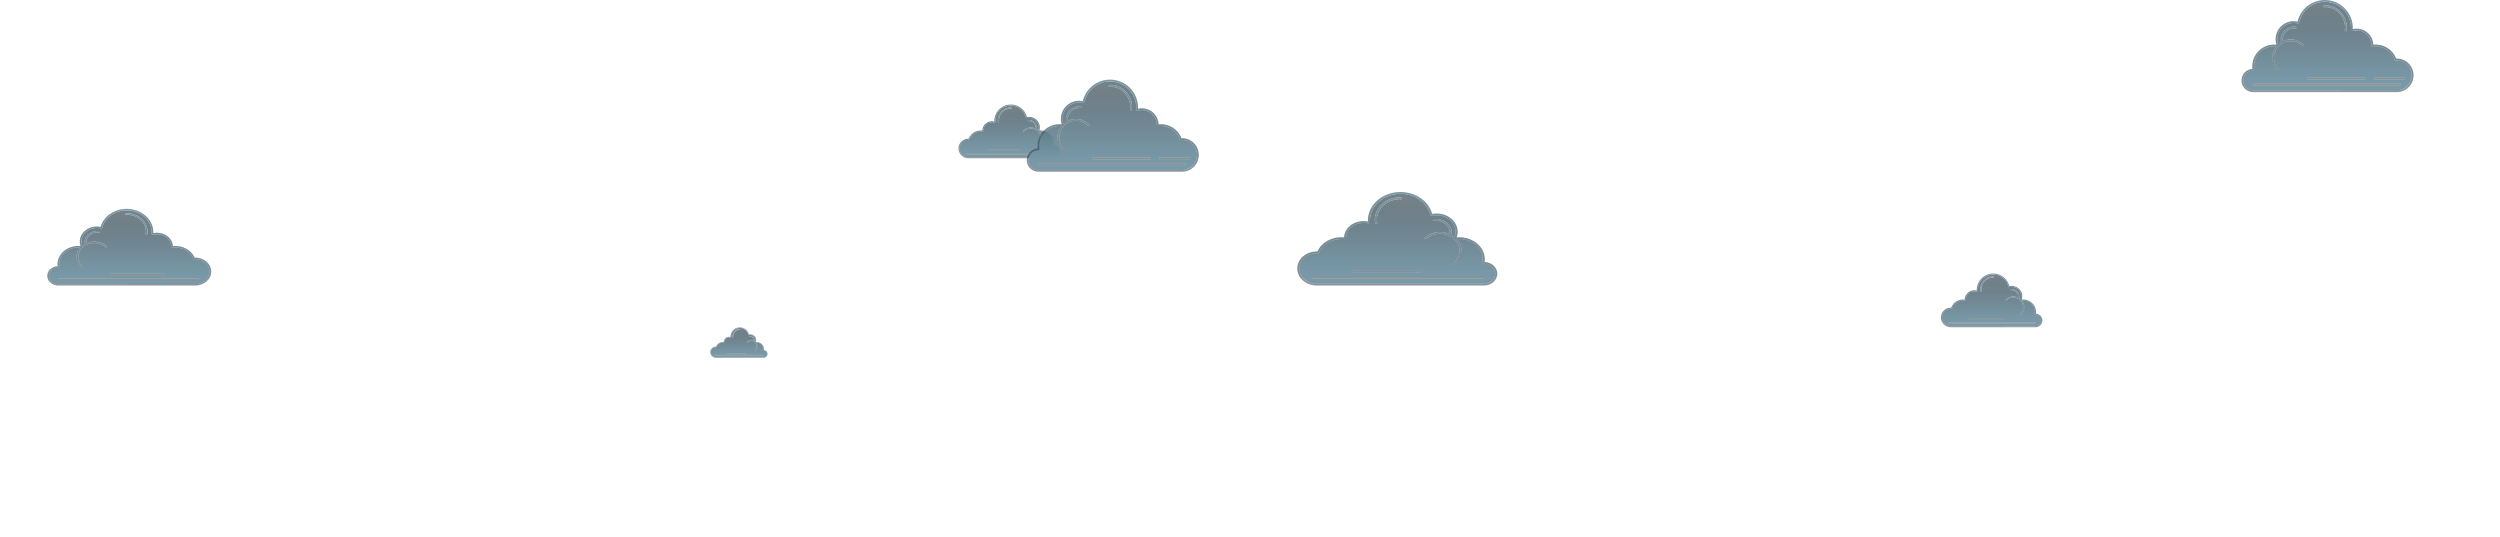
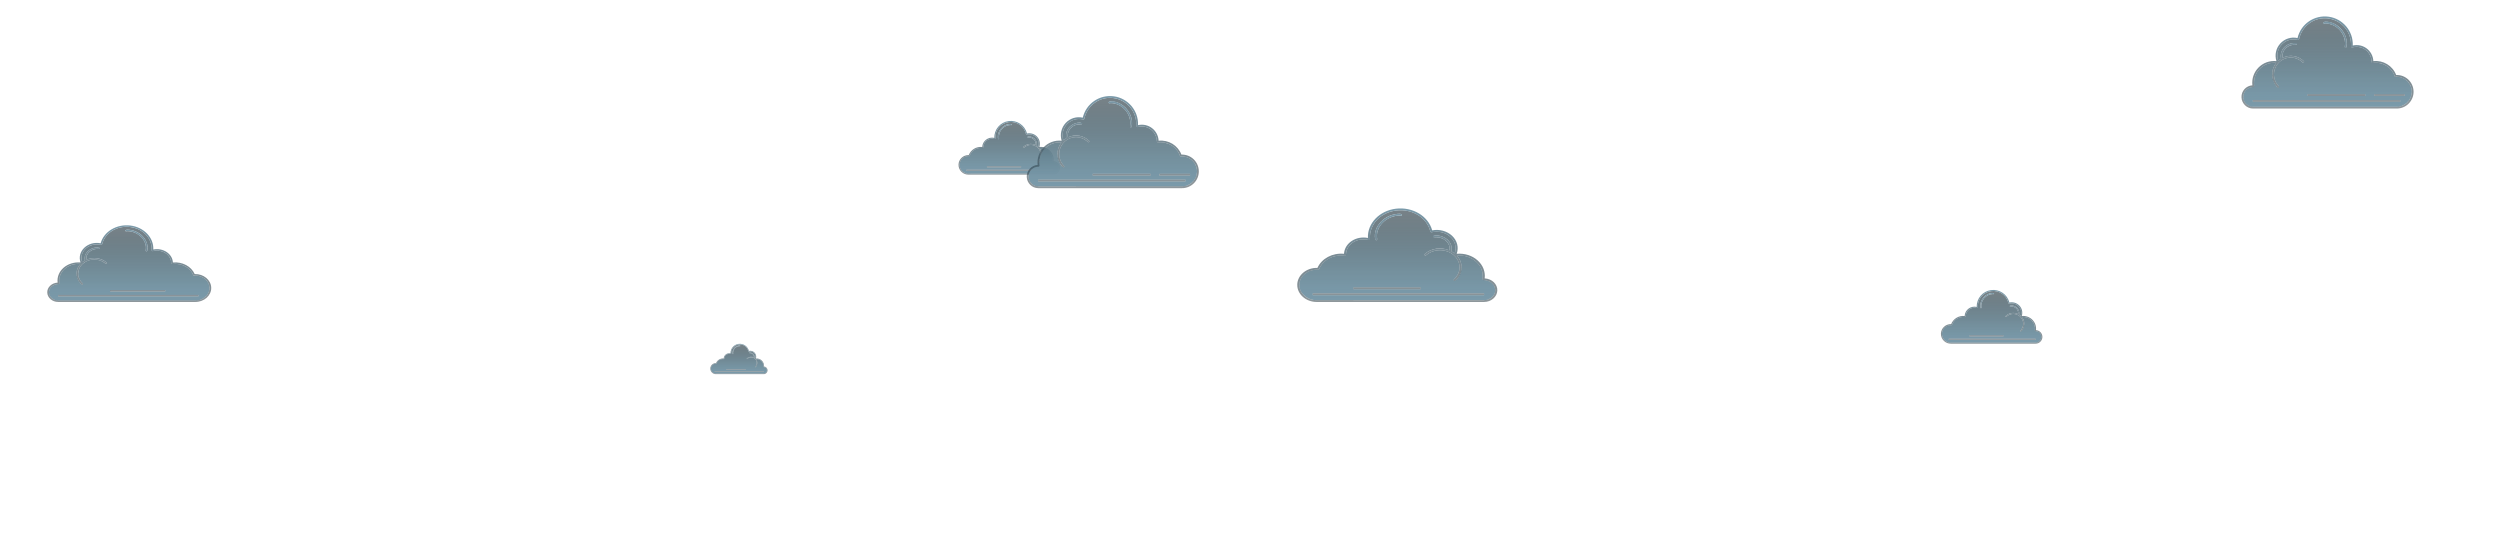
- <svg xmlns="http://www.w3.org/2000/svg" xmlns:xlink="http://www.w3.org/1999/xlink" id="Layer_2" data-name="Layer 2" viewBox="0 0 3342 717.28">
+ <svg xmlns="http://www.w3.org/2000/svg" xmlns:xlink="http://www.w3.org/1999/xlink" id="Layer_2" data-name="Layer 2" viewBox="0 0 3342 739.25">
  <defs>
    <style>
      .cls-1 {
        fill: url(#linear-gradient-13);
      }

      .cls-2 {
        fill: url(#linear-gradient-2);
      }

      .cls-3 {
        fill: url(#linear-gradient-10);
      }

      .cls-4 {
        fill: url(#linear-gradient-12);
      }

      .cls-5 {
        fill: none;
      }

      .cls-6 {
        fill: url(#linear-gradient-4);
      }

      .cls-7 {
        fill: url(#linear-gradient-3);
      }

      .cls-8 {
        fill: url(#linear-gradient-5);
      }

      .cls-9 {
        fill: url(#linear-gradient-8);
      }

      .cls-10 {
        fill: url(#linear-gradient-14);
      }

      .cls-11 {
        fill: url(#linear-gradient-7);
      }

      .cls-12 {
        fill: url(#linear-gradient-9);
      }

      .cls-13 {
        fill: url(#linear-gradient-11);
      }

      .cls-14 {
        fill: url(#linear-gradient-6);
      }

      .cls-15 {
        fill: url(#linear-gradient);
      }
    </style>
    <linearGradient id="linear-gradient" x1="1867.89" y1="379.29" x2="1867.89" y2="259.07" gradientUnits="userSpaceOnUse">
      <stop offset="0" stop-color="#7a9aaa" />
      <stop offset=".14" stop-color="#7595a5" stop-opacity=".98" />
      <stop offset=".32" stop-color="#6a8896" stop-opacity=".93" />
      <stop offset=".53" stop-color="#57727f" stop-opacity=".85" />
      <stop offset=".77" stop-color="#3d545f" stop-opacity=".74" />
      <stop offset="1" stop-color="#1e2f38" stop-opacity=".6" />
    </linearGradient>
    <linearGradient id="linear-gradient-2" x1="1867.89" y1="381.72" x2="1867.89" y2="256.63" gradientUnits="userSpaceOnUse">
      <stop offset="0" stop-color="#1e2f38" stop-opacity=".5" />
      <stop offset="1" stop-color="#7a9aaa" />
    </linearGradient>
    <linearGradient id="linear-gradient-3" x1="2662.44" y1="436.1" x2="2662.44" y2="367" xlink:href="#linear-gradient" />
    <linearGradient id="linear-gradient-4" x1="2662.44" y1="437.5" x2="2662.44" y2="365.6" xlink:href="#linear-gradient-2" />
    <linearGradient id="linear-gradient-5" x1="3111.44" y1="120.76" x2="3111.44" y2="2.4" xlink:href="#linear-gradient" />
    <linearGradient id="linear-gradient-6" x1="3111.44" y1="123.15" x2="3111.44" y2="0" xlink:href="#linear-gradient-2" />
    <linearGradient id="linear-gradient-7" x1="172.77" y1="379.73" x2="172.77" y2="281.19" xlink:href="#linear-gradient" />
    <linearGradient id="linear-gradient-8" x1="172.77" y1="381.72" x2="172.77" y2="279.19" xlink:href="#linear-gradient-2" />
    <linearGradient id="linear-gradient-9" x1="987.8" y1="477.4" x2="987.8" y2="438.4" xlink:href="#linear-gradient" />
    <linearGradient id="linear-gradient-10" x1="987.8" y1="478.19" x2="987.8" y2="437.61" xlink:href="#linear-gradient-2" />
    <linearGradient id="linear-gradient-11" x1="1349.15" y1="210.15" x2="1349.15" y2="141.05" xlink:href="#linear-gradient" />
    <linearGradient id="linear-gradient-12" x1="1349.15" y1="211.55" x2="1349.15" y2="139.65" xlink:href="#linear-gradient-2" />
    <linearGradient id="linear-gradient-13" x1="1487.57" y1="227.19" x2="1487.57" y2="108.83" xlink:href="#linear-gradient" />
    <linearGradient id="linear-gradient-14" x1="1487.56" y1="229.58" x2="1487.56" y2="106.43" xlink:href="#linear-gradient-2" />
  </defs>
-   <g id="Layer_1-2" data-name="Layer 1">
+   <g id="Layer_1-2" data-name="Layer 1" transform="translate(0, 21.97)">
    <g id="dusk_clouds" data-name="dusk clouds">
      <path class="cls-5" d="M3314.99,570.02l-34.68.15-76.02-3.99h-.11s-.11,0-.11,0l-63.89.69-44.14-1.5-38.7-2.04h-.2s-.2,0-.2,0l-42.01,2.51-4.48.27c-13.13.79-25.53,1.54-38.34,1.54-4.1,0-7.96-.08-11.78-.23l-44.89-1.83h-.2s-.2,0-.2,0l-35.09,2.53c-14.95,1.08-28.9,1.6-42.64,1.6-8.58,0-17.26-.21-25.78-.63l-20.01-.98h-.1s-.1,0-.1,0l-37.58.28-42.29-.17-71.99-4.29h-.09s-.09,0-.09,0l-53.86-.55h-.07s-.07,0-.07,0c-17.58.56-36.13.83-56.72.83-10.24,0-21.4-.07-34.11-.2l-102.19-1.09-108.57-1.43-103.88-1.25h-.05s-.05,0-.05,0l-50.51.76-111.29-1.62c-3.72-.05-7.47-.08-11.14-.08-19.99,0-39.45.77-61.24,2.42l-.95.07c-26.46,2.01-51.46,3.91-77.71,4.51l-2.99.07c-9.07.21-17.63.41-26.31.41-10.21,0-18.95-.28-27.5-.87-40.74-2.84-80.57-4.22-121.76-4.22-5.7,0-11.56.03-17.31.09v-.15l-27.01,8.45-34.68.15-76.02-3.99h-.11s-.11,0-.11,0l-63.89.69-44.14-1.5-38.7-2.04h-.2s-.2,0-.2,0l-42.01,2.51-4.48.27c-13.13.79-25.53,1.54-38.34,1.54-4.1,0-7.96-.08-11.78-.23l-44.89-1.83h-.2s-.2,0-.2,0l-35.09,2.53c-14.95,1.08-28.9,1.6-42.64,1.6-8.58,0-17.26-.21-25.78-.63l-20.01-.98h-.1s-.1,0-.1,0l-37.58.28-42.29-.17-71.99-4.29h-.09s-.09,0-.09,0l-53.86-.55h-.07s-.07,0-.07,0c-17.58.56-36.13.83-56.72.83-10.24,0-21.4-.07-34.11-.2l-102.19-1.09-108.57-1.43-103.88-1.25h-.05s-.05,0-.05,0l-50.51.76-111.29-1.62c-3.72-.05-7.47-.08-11.14-.08-19.99,0-39.45.77-61.24,2.42l-.95.07c-26.46,2.01-51.46,3.91-77.71,4.51l-2.99.07c-9.07.21-17.63.41-26.31.41-10.21,0-18.95-.28-27.5-.87-40.74-2.84-80.57-4.22-121.76-4.22-5.7,0-11.56.03-17.31.09v155.56h3342v-155.71l-27.01,8.45Z" />
      <g id="dusk_gradient_clouds" data-name="dusk gradient clouds">
        <g>
          <path class="cls-15" d="M1943.59,353.33c3.12,2.11,18.76-17.59,3.97-33.65,10.11-.92,19.68,2.46,26.23,8.63,6.52,6.14,9.26,14.14,8.06,22.75-.1.7.4,1.35,1.1,1.36,8.23.12,14.66,4.95,15.72,11.68,1.15,7.3-4.37,13.64-12.91,15.19h-228.52c-13.06-1.93-21.82-11.98-20.08-23.12s13.04-18.67,25.9-17.54c5-13.15,19.18-20.54,34.57-18.9.9.1,1.69-.62,1.72-1.53.22-6.79,3.81-12.46,9.32-16.12,6.14-4.08,13.28-4.9,21.12-3.35.88.17,1.69-.54,1.63-1.43-1.3-19.14,13.93-35.29,35.13-37.89s40.93,9.35,45.52,28.04c.19.75.92,1.22,1.68,1.06,9.36-1.97,18.33.13,24.94,5.99,6.59,5.84,8.88,14.43,5.84,22.34l-4.32-2.92c1.36-5.68-.74-11.55-5.34-15.65-7.26-6.47-19.35-6.51-19.29-4.08.06,2.59,8.7-1.63,17.11,5.6,3.86,3.32,5.9,8.05,4.98,12.97-11.31-4.91-24.45-2.88-33.22,4.85-.37.52-.26,1.24.12,1.69.15.18.88.26,1.12.21.47-.09.69-.17,1.05-.48,10.22-8.72,26.5-8.64,36.57.05,10.23,8.84,10.54,23.19.22,32.44-.5.45-.31,1.55.08,1.81ZM1870.9,266.2c.85,0,2.1.36,2.64.24s.94-1.34.57-1.7c-.43-.41-1.8-.94-2.82-.94-19.8-.04-36.1,16.74-33,33.89.13.75.74,1.42,1.22,1.5.73.12,1.77-.4,1.52-1.74-2.94-15.72,11.86-31.05,29.87-31.25ZM1809.15,364.65h90s0-2.45,0-2.45h-90s0,2.45,0,2.45ZM1754.88,370.2v2.44s229.05,0,229.05,0v-2.44s-229.05,0-229.05,0Z" />
          <path id="cloud" class="cls-2" d="M1734.16,358.5c.3-12.58,12.22-22.75,27-22.35,5.65-12.61,20.06-20.31,35.49-18.85.86-14.23,15.87-24.34,32-21.17-.9-19.69,15.6-36.47,37.44-39.12,22.19-2.7,43.23,9.71,48.43,28.97,9.88-1.95,20,.99,26.61,7.24,6.86,6.48,9.2,15.49,6.21,24.06,10.76-.91,20.78,2.41,27.99,8.9,6.98,6.28,10.53,15.02,9.4,23.98,9.9.6,17.25,7.89,16.9,16.34-.34,8.21-8.05,15.24-17.91,15.24h-223.25c-14.8.08-26.59-10.57-26.29-23.22ZM1943.48,319.26c-10.02-8.81-26.52-9.06-36.86-.12-.48.42-1.53.53-1.96.26-.48-.31-.67-1.44-.22-1.83,8.8-7.67,21.83-9.6,33.21-4.94.89-5.1-1.26-9.73-5.28-13.07-7.81-6.48-16.01-3.35-16.66-4.83-.17-.4-.67-1.34-.31-1.8,7.12-1.04,14.84,1.04,19.73,5.62,4.64,4.13,6.31,9.86,5.16,15.4l4.29,2.76c2.86-7.66.68-16.13-5.65-21.96-6.33-5.84-15.88-8.35-25.01-6.12-.67.16-1.69-.27-1.83-.89-4.29-18.72-24.56-31.07-45.99-28.25-21.04,2.7-36.5,19.44-34.52,38.31l-.41.85c-.13.26-1.17.33-1.49.25-7.45-1.91-15.18-.8-21.42,3.5-5.4,3.72-9.06,9.7-8.8,16.34-.25.52-.72.96-1.3,1.24-15.36-2.27-30.11,5.52-35.09,18.69-13.35-1.1-24.91,7.11-26.05,18.63-1.11,11.23,9.08,21.98,22.62,21.98l223.64.06c8.81,0,15.63-6.1,15.54-13.53-.09-7.34-7.03-13.41-15.74-13.18-.54.01-1.46-.75-1.37-1.25,1.55-8.49-1.39-16.86-7.95-23.03-6.51-6.13-15.95-9.49-26.06-8.58,8.76,9.86,8.24,23.53-1.09,32.66-.79.77-1.88,1.62-3.11.97h0c-.44-.04-.57-1.38-.2-1.7,10.44-9.12,10.33-23.45.17-32.38ZM1983.94,370.16h-229.08s0,2.47,0,2.47h229.08s0-2.47,0-2.47ZM1899.25,362.16h-90.19s0,2.5,0,2.5h90.19s0-2.5,0-2.5ZM1840.65,298.85c.06-.05.32-.31.41-.73.06-.28,0-.51-.01-.6-.09-.43-.17-1.24-.32-2.85-.05-.58-.04-1.04,0-1.96.03-.78.08-2.09.4-3.76.07-.38.23-1.12.5-2.03,0,0,.42-1.43,1.05-2.85,2.49-5.63,7.78-10.18,7.78-10.18s5.49-4.73,12.57-6.61c2.81-.75,5.62-.96,5.62-.96,1.01-.08,1.87-.09,2.52-.09.5.1,1.16.21,1.87.27.21.02.48.03.73-.14.21-.14.29-.34.36-.52.08-.2.22-.52.12-.84-.11-.34-.44-.49-.98-.75-.16-.07-.62-.27-1.29-.38h0s-.79-.06-.84-.06c-.92-.07-2.36.07-2.83.12-1.71.18-2.57.26-2.98.33-2.35.36-4.13.95-5.07,1.27-4.86,1.64-8.76,4.35-9.12,4.6-2.17,1.53-6.86,4.92-10.12,11.13-1.87,3.56-2.49,6.57-2.64,7.31-.61,3.13-.6,6.33-.03,9.64.03.11.18.59.66.86.33.18.64.18.78.17.12,0,.52-.05.86-.38Z" />
        </g>
        <g>
          <path class="cls-7" d="M2700.84,421.18c1.58,1.21,9.52-10.11,2.02-19.34,5.13-.53,9.98,1.41,13.31,4.96s4.7,8.13,4.09,13.08c-.05.4.2.78.56.78,4.17.07,7.44,2.84,7.97,6.71.58,4.19-2.22,7.84-6.55,8.73h-115.92c-6.62-1.11-11.07-6.89-10.19-13.29.87-6.29,6.62-10.73,13.14-10.08,2.54-7.56,9.73-11.81,17.53-10.86.46.06.86-.36.87-.88.11-3.9,1.93-7.16,4.73-9.26,3.11-2.35,6.74-2.82,10.71-1.93.44.1.86-.31.83-.82-.66-11,7.07-20.28,17.82-21.78,10.67-1.48,20.76,5.37,23.09,16.12.09.43.47.7.85.61,4.75-1.13,9.3.07,12.65,3.44s4.5,8.29,2.96,12.84l-2.19-1.68c.69-3.27-.38-6.64-2.71-8.99-3.68-3.72-9.82-3.74-9.79-2.35.03,1.49,4.41-.94,8.68,3.22,1.96,1.91,2.99,4.63,2.53,7.45-5.74-2.82-12.4-1.66-16.85,2.79-.19.3-.13.71.06.97.07.1.45.15.57.12.24-.05.35-.1.53-.27,5.19-5.01,13.44-4.97,18.55.03,5.19,5.08,5.35,13.33.11,18.64-.25.26-.16.89.04,1.04ZM2663.97,371.1c.43,0,1.07.21,1.34.14s.48-.77.29-.98c-.22-.24-.91-.54-1.43-.54-10.04-.02-18.31,9.62-16.74,19.48.07.43.38.82.62.86.37.07.9-.23.77-1-1.49-9.04,6.01-17.85,15.15-17.96ZM2632.64,427.69h45.65s0-1.41,0-1.41h-45.65s0,1.41,0,1.41ZM2605.11,430.88v1.4s116.19,0,116.19,0v-1.4s-116.19,0-116.19,0Z" />
          <path id="cloud-2" data-name="cloud" class="cls-6" d="M2594.6,424.15c.15-7.23,6.2-13.07,13.7-12.85,2.87-7.25,10.18-11.68,18-10.83.44-8.18,8.05-13.99,16.23-12.17-.45-11.32,7.91-20.96,18.99-22.49,11.26-1.55,21.93,5.58,24.57,16.65,5.01-1.12,10.14.57,13.5,4.16,3.48,3.73,4.67,8.9,3.15,13.83,5.46-.52,10.54,1.39,14.2,5.11s5.34,8.63,4.77,13.78c5.02.35,8.75,4.54,8.57,9.39-.17,4.72-4.08,8.76-9.09,8.76h-113.25c-7.51.05-13.49-6.08-13.33-13.35ZM2700.78,401.6c-5.08-5.07-13.45-5.2-18.7-.07-.24.24-.78.3-.99.15-.25-.18-.34-.83-.11-1.05,4.46-4.41,11.07-5.52,16.85-2.84.45-2.93-.64-5.59-2.68-7.51-3.96-3.72-8.12-1.93-8.45-2.78-.09-.23-.34-.77-.16-1.03,3.61-.6,7.53.6,10.01,3.23,2.35,2.38,3.2,5.67,2.62,8.85l2.18,1.59c1.45-4.4.34-9.27-2.87-12.62s-8.05-4.8-12.69-3.52c-.34.09-.85-.16-.93-.51-2.18-10.76-12.46-17.86-23.33-16.24-10.67,1.55-18.51,11.17-17.51,22.02l-.21.49c-.06.15-.59.19-.76.14-3.78-1.1-7.7-.46-10.86,2.01-2.74,2.14-4.59,5.58-4.46,9.39-.13.3-.36.55-.66.71-7.79-1.31-15.28,3.17-17.8,10.74-6.77-.63-12.64,4.09-13.21,10.71-.56,6.45,4.61,12.63,11.47,12.63l113.45.03c4.47,0,7.93-3.51,7.88-7.78-.05-4.22-3.57-7.71-7.98-7.57-.27,0-.74-.43-.69-.72.79-4.88-.7-9.69-4.03-13.24-3.3-3.52-8.09-5.46-13.22-4.93,4.44,5.67,4.18,13.53-.55,18.77-.4.44-.95.93-1.58.56h0c-.23-.02-.29-.79-.1-.98,5.29-5.24,5.24-13.48.09-18.61ZM2721.31,430.86h-116.21s0,1.42,0,1.42h116.21s0-1.42,0-1.42ZM2678.34,426.25h-45.75s0,1.44,0,1.44h45.75s0-1.44,0-1.44ZM2648.62,389.87s.16-.18.21-.42c.03-.16,0-.29,0-.34-.05-.25-.08-.71-.16-1.64-.03-.33-.02-.6,0-1.13.01-.45.04-1.2.2-2.16.04-.22.11-.64.25-1.17,0,0,.21-.82.53-1.64,1.26-3.23,3.95-5.85,3.95-5.85s2.79-2.72,6.38-3.8c1.42-.43,2.85-.55,2.85-.55.51-.04.95-.05,1.28-.05.25.06.59.12.95.15.1,0,.25.02.37-.08.1-.08.15-.2.18-.3.04-.11.11-.3.06-.48-.05-.2-.22-.28-.5-.43-.08-.04-.31-.16-.65-.22h0s-.4-.04-.42-.04c-.47-.04-1.19.04-1.44.07-.87.1-1.3.15-1.51.19-1.19.21-2.09.55-2.57.73-2.46.94-4.44,2.5-4.62,2.64-1.1.88-3.48,2.83-5.13,6.4-.95,2.05-1.27,3.77-1.34,4.2-.31,1.8-.3,3.64-.01,5.54.02.06.09.34.34.5.17.11.32.1.4.1.06,0,.26-.03.44-.22Z" />
        </g>
        <g>
          <path class="cls-8" d="M3046.39,93.41c-8.88-9.1-8.61-23.23.19-31.93,8.7-8.59,22.78-8.63,31.56.06.24.23.57.34.89.28,0,0,.71-.25.86-.42.27-.31.45-.98.09-1.39-7.63-7.52-18.82-9.59-28.55-4.76-.8-4.84.96-9.5,4.28-12.77,7.23-7.11,14.66-2.96,14.72-5.51.05-2.39-10.35-2.35-16.59,4.02-3.96,4.03-5.77,9.81-4.6,15.4l-3.72,2.88c-2.62-7.78-.65-16.24,5.02-21.99,5.68-5.77,13.4-7.84,21.45-5.89.65.16,1.28-.3,1.44-1.04,3.95-18.4,21.06-30.15,39.15-27.61,18.23,2.56,31.34,18.46,30.22,37.3-.05.88.65,1.57,1.4,1.4,6.74-1.53,12.88-.72,18.16,3.3,4.74,3.6,7.82,9.19,8.01,15.87.03.89.7,1.6,1.48,1.5,13.23-1.62,25.43,5.66,29.73,18.61,11.06-1.11,20.81,6.5,22.28,17.27s-6.04,20.86-17.27,22.75h-196.55c-7.34-1.51-12.09-7.76-11.1-14.94.91-6.63,6.44-11.38,13.52-11.5.6-.01,1.03-.65.95-1.34-1.03-8.48,1.33-16.36,6.93-22.4,5.64-6.08,13.87-9.4,22.56-8.5-12.72,15.8.73,35.2,3.42,33.12.33-.25.49-1.34.06-1.78ZM3134.54,40.18c-.22,1.33.68,1.83,1.31,1.71.41-.08.94-.74,1.05-1.48,2.66-16.88-11.36-33.4-28.39-33.36-.88,0-2.06.52-2.43.93-.32.35.02,1.56.49,1.67s1.54-.25,2.27-.24c15.5.19,28.22,15.28,25.69,30.76ZM3161.96,103.92h-77.41s0,2.43,0,2.43h77.41s0-2.43,0-2.43ZM3173.75,103.92v2.41s40.99,0,40.99,0v-2.41s-40.99,0-40.99,0ZM3011.63,111.8v2.4h197.01v-2.4h-197.01Z" />
          <path class="cls-14" d="M3203.85,123.15h-192.02c-8.49,0-15.12-6.93-15.41-15.01-.3-8.31,6.02-15.49,14.54-16.08-.98-8.82,2.08-17.42,8.08-23.6,6.2-6.38,14.82-9.65,24.07-8.76-2.57-8.44-.56-17.31,5.34-23.69,5.68-6.15,14.39-9.05,22.88-7.13,4.47-18.96,22.57-31.17,41.66-28.52,18.78,2.62,32.97,19.13,32.2,38.51,13.87-3.11,26.78,6.83,27.52,20.85,13.26-1.44,25.66,6.14,30.52,18.56,12.71-.39,22.96,9.62,23.22,22.01.26,12.45-9.87,22.94-22.61,22.86ZM3046.56,93.53c.32.32.09,1.88-.29,1.92l-1.46-.17c-9.1-8.96-9.91-23.02-2.03-33.18-8.7-.9-16.81,2.41-22.41,8.45-5.65,6.08-8.17,14.32-6.84,22.68.08.5-.72,1.25-1.18,1.23-7.49-.23-13.46,5.74-13.53,12.97-.08,7.31,5.79,13.33,13.36,13.32l192.36-.06c11.65,0,20.41-10.59,19.45-21.64-.98-11.34-10.93-19.42-22.41-18.34-4.28-12.96-16.97-20.63-30.18-18.39-.5-.27-.9-.71-1.12-1.22.22-6.53-2.92-12.42-7.57-16.08-5.36-4.23-12.01-5.32-18.42-3.44-.28.08-1.17.02-1.28-.24l-.35-.83c1.7-18.58-11.59-35.05-29.69-37.71-18.44-2.77-35.87,9.38-39.56,27.81-.12.6-1,1.03-1.57.87-7.85-2.2-16.07.28-21.51,6.03-5.44,5.74-7.32,14.08-4.86,21.62l3.69-2.72c-.99-5.45.45-11.09,4.44-15.16,4.21-4.5,10.76-6.56,16.88-5.53.31.45-.02,1.38-.17,1.77-.56,1.46-7.62-1.62-14.33,4.76-3.46,3.29-5.31,7.84-4.54,12.87,9.79-4.58,21-2.68,28.57,4.87.38.38.22,1.5-.19,1.81-.37.27-1.27.16-1.68-.25-8.89-8.79-23.09-8.55-31.7.12-8.74,8.8-8.83,22.9.15,31.88ZM3011.62,114.2h197.04s0-2.43,0-2.43h-197.04s0,2.43,0,2.43ZM3084.46,106.34h77.57s0-2.44,0-2.44h-77.57s0,2.44,0,2.44ZM3135.59,42.26c.38-.1.97-.92,1.26-1.34.88-5.84.21-11.35-2.29-16.69-4.62-10.06-16.87-19.16-27.77-17-.45.09-1.44,1.3-1.36,1.7.35,1.79,4.26-.33,10.05,1.57,8.01,2.64,14.56,8.66,17.66,16.49,1.77,4.47,2.06,8.82,1.29,13.73-.07.43.79,1.63,1.17,1.53ZM3173.75,106.31h40.99s0-2.42,0-2.42h-40.99s0,2.42,0,2.42Z" />
        </g>
        <g>
          <path class="cls-11" d="M110.78,356.97c-8.46-7.58-8.21-19.34.18-26.59s21.6-7.19,29.98-.04c.29.25.48.31.86.39.2.04.8-.03.92-.17.31-.37.4-.96.1-1.39-7.19-6.34-17.96-8-27.23-3.97-.76-4.03.92-7.91,4.08-10.63,6.89-5.92,13.97-2.47,14.02-4.59.05-1.99-9.86-1.96-15.81,3.35-3.77,3.36-5.5,8.17-4.38,12.83l-3.54,2.4c-2.49-6.48-.62-13.52,4.78-18.31,5.41-4.8,12.77-6.52,20.44-4.91.62.13,1.22-.25,1.38-.86,3.76-15.32,20.07-25.1,37.31-22.99,17.37,2.13,29.86,15.37,28.79,31.06-.05.73.62,1.31,1.34,1.17,6.42-1.27,12.27-.6,17.31,2.75,4.51,3,7.45,7.65,7.63,13.21.02.74.67,1.33,1.41,1.25,12.61-1.35,24.23,4.71,28.33,15.49,10.54-.92,19.83,5.41,21.23,14.38s-5.76,17.37-16.46,18.94H76.15c-6.99-1.26-11.52-6.46-10.58-12.44.87-5.52,6.14-9.47,12.88-9.57.58,0,.98-.54.91-1.11-.99-7.06,1.27-13.62,6.61-18.65,5.37-5.06,13.21-7.83,21.5-7.07-12.12,13.16.7,29.31,3.26,27.58.31-.21.47-1.12.06-1.48ZM194.78,312.65c-.21,1.1.65,1.53,1.25,1.43.39-.06.89-.62,1-1.23,2.53-14.06-10.82-27.81-27.05-27.78-.84,0-1.96.44-2.31.77-.31.3.02,1.3.46,1.39s1.47-.2,2.16-.2c14.77.16,26.89,12.72,24.48,25.61ZM220.91,365.71h-73.76s0,2.02,0,2.02h73.76s0-2.02,0-2.02ZM77.66,372.28v2h187.73v-2H77.66Z" />
          <path id="cloud-3" data-name="cloud" class="cls-9" d="M260.82,381.72H77.85c-8.09,0-14.41-5.77-14.68-12.5-.28-6.92,5.74-12.9,13.85-13.39-.93-7.34,1.98-14.5,7.7-19.65s14.12-8.04,22.94-7.29c-2.45-7.03-.53-14.41,5.09-19.72s13.71-7.53,21.81-5.93c4.26-15.78,21.51-25.96,39.69-23.74,17.9,2.18,31.42,15.93,30.68,32.07,13.22-2.59,25.52,5.69,26.23,17.36,12.64-1.2,24.45,5.11,29.08,15.45,12.11-.32,21.88,8.01,22.13,18.32.25,10.37-9.41,19.1-21.54,19.04ZM110.95,357.06c.3.26.2,1.37-.17,1.4h0c-1.01.53-1.9-.16-2.55-.8-7.64-7.48-8.07-18.68-.89-26.77-8.29-.75-16.02,2.01-21.36,7.03-5.38,5.06-7.79,11.92-6.52,18.88.08.42-.68,1.04-1.12,1.03-7.14-.19-12.82,4.78-12.9,10.8-.08,6.09,5.52,11.09,12.73,11.09l183.3-.05c11.1,0,19.45-8.82,18.54-18.02-.93-9.44-10.41-16.17-21.35-15.27-4.08-10.79-16.17-17.18-28.76-15.31-.48-.23-.86-.59-1.07-1.01.21-5.44-2.79-10.34-7.21-13.39-5.11-3.52-11.44-4.43-17.55-2.87-.26.07-1.12.01-1.22-.2l-.33-.69c1.62-15.47-11.05-29.18-28.3-31.4-17.57-2.31-34.18,7.81-37.7,23.16-.12.5-.95.86-1.5.73-7.48-1.83-15.31.23-20.5,5.02-5.18,4.78-6.98,11.72-4.63,18l3.51-2.26c-.94-4.54.43-9.23,4.23-12.62,4.01-3.75,10.34-5.46,16.17-4.6.3.38-.11,1.15-.25,1.47-.53,1.21-7.26-1.35-13.66,3.96-3.3,2.74-5.06,6.53-4.33,10.71,9.33-3.81,20.01-2.23,27.22,4.05.37.32.21,1.25-.18,1.5-.35.22-1.21.13-1.6-.21-8.47-7.32-22-7.12-30.21.1-8.32,7.32-8.42,19.06.14,26.54ZM77.65,374.28h187.76v-2.03H77.65v2.03ZM147.06,367.73h73.92s0-2.03,0-2.03h-73.92s0,2.03,0,2.03ZM195.79,314.11c.11,0,.37,0,.64-.14.4-.23.52-.62.54-.71.47-2.71.48-5.34-.02-7.9-.12-.61-.63-3.07-2.16-5.99-2.68-5.09-6.52-7.87-8.3-9.12-.29-.21-3.49-2.43-7.47-3.77-.78-.26-2.23-.74-4.16-1.04-.34-.05-1.04-.12-2.44-.27-.39-.04-1.56-.16-2.32-.1-.04,0-.69.05-.69.05h0c-.55.09-.92.25-1.06.31-.45.21-.72.33-.81.61-.08.26.03.52.1.69.06.15.13.31.3.43.2.14.43.13.6.11.58-.04,1.12-.14,1.53-.22.53,0,1.23,0,2.06.07,0,0,2.31.18,4.6.79,5.8,1.55,10.31,5.42,10.31,5.42s4.34,3.73,6.38,8.34c.52,1.17.86,2.34.86,2.34.22.75.35,1.36.41,1.67.27,1.37.31,2.44.33,3.08.03.76.04,1.13,0,1.61-.12,1.33-.18,1.99-.26,2.34-.02.07-.06.26-.01.49.07.34.29.56.33.6.28.27.61.3.71.31Z" />
        </g>
        <g>
          <path class="cls-12" d="M1009.47,468.98c.89.68,5.37-5.71,1.14-10.91,2.89-.3,5.63.8,7.51,2.8s2.65,4.59,2.31,7.38c-.03.23.12.44.32.44,2.36.04,4.2,1.61,4.5,3.79.33,2.37-1.25,4.43-3.7,4.93h-65.42c-3.74-.63-6.25-3.89-5.75-7.5s3.73-6.06,7.41-5.69c1.43-4.27,5.49-6.66,9.9-6.13.26.03.48-.2.49-.5.06-2.2,1.09-4.04,2.67-5.23,1.76-1.32,3.8-1.59,6.05-1.09.25.06.48-.17.47-.46-.37-6.21,3.99-11.45,10.06-12.29s11.72,3.03,13.03,9.1c.05.24.26.39.48.34,2.68-.64,5.25.04,7.14,1.94s2.54,4.68,1.67,7.25l-1.24-.95c.39-1.84-.21-3.75-1.53-5.08-2.08-2.1-5.54-2.11-5.52-1.32.02.84,2.49-.53,4.9,1.82,1.1,1.08,1.69,2.61,1.43,4.21-3.24-1.59-7-.94-9.51,1.57-.1.17-.07.4.03.55.04.06.25.08.32.07.13-.03.2-.06.3-.15,2.93-2.83,7.59-2.8,10.47.02,2.93,2.87,3.02,7.52.06,10.52-.14.14-.09.5.02.59ZM988.66,440.72c.24,0,.6.12.76.08s.27-.43.16-.55c-.12-.13-.52-.31-.81-.31-5.67-.01-10.33,5.43-9.45,10.99.04.24.21.46.35.49.21.04.51-.13.44-.56-.84-5.1,3.39-10.07,8.55-10.14ZM970.99,472.65h25.76s0-.8,0-.8h-25.76s0,.8,0,.8ZM955.45,474.45v.79s65.57,0,65.57,0v-.79s-65.57,0-65.57,0Z" />
          <path id="cloud-4" data-name="cloud" class="cls-3" d="M949.52,470.66c.09-4.08,3.5-7.38,7.73-7.25,1.62-4.09,5.74-6.59,10.16-6.11.25-4.62,4.54-7.89,9.16-6.87-.26-6.39,4.47-11.83,10.72-12.69,6.35-.88,12.38,3.15,13.87,9.4,2.83-.63,5.72.32,7.62,2.35s2.63,5.02,1.78,7.81c3.08-.29,5.95.78,8.01,2.89s3.02,4.87,2.69,7.78c2.83.19,4.94,2.56,4.84,5.3s-2.3,4.94-5.13,4.94h-63.91c-4.24.03-7.61-3.43-7.53-7.53ZM1009.44,457.93c-2.87-2.86-7.59-2.94-10.55-.04-.14.14-.44.17-.56.08-.14-.1-.19-.47-.06-.6,2.52-2.49,6.25-3.11,9.51-1.6.26-1.66-.36-3.16-1.51-4.24-2.24-2.1-4.58-1.09-4.77-1.57-.05-.13-.19-.43-.09-.58,2.04-.34,4.25.34,5.65,1.82,1.33,1.34,1.81,3.2,1.48,4.99l1.23.9c.82-2.49.19-5.23-1.62-7.12s-4.55-2.71-7.16-1.99c-.19.05-.48-.09-.52-.29-1.23-6.07-7.03-10.08-13.17-9.16-6.02.88-10.45,6.3-9.88,12.43l-.12.27c-.04.09-.33.11-.43.08-2.13-.62-4.35-.26-6.13,1.13-1.54,1.21-2.59,3.15-2.52,5.3-.07.17-.21.31-.37.4-4.4-.74-8.62,1.79-10.04,6.06-3.82-.36-7.13,2.31-7.46,6.04-.32,3.64,2.6,7.13,6.48,7.13l64.02.02c2.52,0,4.47-1.98,4.45-4.39s-2.01-4.35-4.5-4.27c-.15,0-.42-.24-.39-.41.44-2.76-.4-5.47-2.28-7.47s-4.56-3.08-7.46-2.78c2.51,3.2,2.36,7.63-.31,10.59-.23.25-.54.53-.89.32h0c-.13-.01-.16-.45-.06-.55,2.99-2.96,2.96-7.61.05-10.5ZM1021.02,474.44h-65.58s0,.8,0,.8h65.58s0-.8,0-.8ZM996.78,471.84h-25.82s0,.81,0,.81h25.82s0-.81,0-.81ZM980,451.31s.09-.1.12-.24c.02-.09,0-.17,0-.19-.03-.14-.05-.4-.09-.93-.02-.19-.01-.34,0-.64,0-.25.02-.68.11-1.22.02-.12.06-.36.14-.66,0,0,.12-.46.3-.92.71-1.83,2.23-3.3,2.23-3.3s1.57-1.53,3.6-2.15c.8-.24,1.61-.31,1.61-.31.29-.03.54-.03.72-.03.14.03.33.07.53.09.06,0,.14,0,.21-.04.06-.05.08-.11.1-.17.02-.06.06-.17.03-.27-.03-.11-.13-.16-.28-.24-.05-.02-.18-.09-.37-.12h0s-.23-.02-.24-.02c-.26-.02-.67.02-.81.04-.49.06-.73.09-.85.11-.67.12-1.18.31-1.45.41-1.39.53-2.51,1.41-2.61,1.49-.62.5-1.96,1.59-2.9,3.61-.54,1.16-.71,2.13-.76,2.37-.17,1.01-.17,2.05,0,3.13,0,.03.05.19.19.28.09.06.18.06.22.06.03,0,.15-.02.25-.12Z" />
        </g>
        <g>
          <path class="cls-13" d="M1387.55,195.23c1.58,1.21,9.52-10.11,2.02-19.34,5.13-.53,9.98,1.41,13.31,4.96s4.7,8.13,4.09,13.08c-.05.4.2.78.56.78,4.17.07,7.44,2.84,7.97,6.71.58,4.19-2.22,7.84-6.55,8.73h-115.92c-6.62-1.11-11.07-6.89-10.19-13.29.87-6.29,6.62-10.73,13.14-10.08,2.54-7.56,9.73-11.81,17.53-10.86.46.06.86-.36.87-.88.11-3.9,1.93-7.16,4.73-9.26,3.11-2.35,6.74-2.82,10.71-1.93.44.1.86-.31.83-.82-.66-11,7.07-20.28,17.82-21.78,10.67-1.48,20.76,5.37,23.09,16.12.09.43.47.7.85.61,4.75-1.13,9.3.07,12.65,3.44s4.5,8.29,2.96,12.84l-2.19-1.68c.69-3.27-.38-6.64-2.71-8.99-3.68-3.72-9.82-3.74-9.79-2.35.03,1.49,4.41-.94,8.68,3.22,1.96,1.91,2.99,4.63,2.53,7.45-5.74-2.82-12.4-1.66-16.85,2.79-.19.3-.13.71.06.97.07.1.45.15.57.12.24-.05.35-.1.53-.27,5.19-5.01,13.44-4.97,18.55.03,5.19,5.08,5.35,13.33.11,18.64-.25.26-.16.89.04,1.04ZM1350.68,145.15c.43,0,1.07.21,1.34.14s.48-.77.29-.98c-.22-.24-.91-.54-1.43-.54-10.04-.02-18.31,9.62-16.74,19.48.07.43.38.82.62.86.37.07.9-.23.77-1-1.49-9.04,6.01-17.85,15.15-17.96ZM1319.36,201.74h45.65s0-1.41,0-1.41h-45.65s0,1.41,0,1.41ZM1291.82,204.93v1.4s116.19,0,116.19,0v-1.4s-116.19,0-116.19,0Z" />
          <path id="cloud-5" data-name="cloud" class="cls-4" d="M1281.32,198.2c.15-7.23,6.2-13.07,13.7-12.85,2.87-7.25,10.18-11.68,18-10.83.44-8.18,8.05-13.99,16.23-12.17-.45-11.32,7.91-20.96,18.99-22.49,11.26-1.55,21.93,5.58,24.57,16.65,5.01-1.12,10.14.57,13.5,4.16,3.48,3.73,4.67,8.9,3.15,13.83,5.46-.52,10.54,1.39,14.2,5.11s5.34,8.63,4.77,13.78c5.02.35,8.75,4.54,8.57,9.39-.17,4.72-4.08,8.76-9.09,8.76h-113.25c-7.51.05-13.49-6.08-13.33-13.35ZM1387.5,175.65c-5.08-5.07-13.45-5.2-18.7-.07-.24.24-.78.3-.99.15-.25-.18-.34-.83-.11-1.05,4.46-4.41,11.07-5.52,16.85-2.84.45-2.93-.64-5.59-2.68-7.51-3.96-3.72-8.12-1.93-8.45-2.78-.09-.23-.34-.77-.16-1.03,3.61-.6,7.53.6,10.01,3.23,2.35,2.38,3.2,5.67,2.62,8.85l2.18,1.59c1.45-4.4.34-9.27-2.87-12.62s-8.05-4.8-12.69-3.52c-.34.09-.85-.16-.93-.51-2.18-10.76-12.46-17.86-23.33-16.24-10.67,1.55-18.51,11.17-17.51,22.02l-.21.49c-.06.15-.59.19-.76.14-3.78-1.1-7.7-.46-10.86,2.01-2.74,2.14-4.59,5.58-4.46,9.39-.13.3-.36.55-.66.71-7.79-1.31-15.28,3.17-17.8,10.74-6.77-.63-12.64,4.09-13.21,10.71-.56,6.45,4.61,12.63,11.47,12.63l113.45.03c4.47,0,7.93-3.51,7.88-7.78-.05-4.22-3.57-7.71-7.98-7.57-.27,0-.74-.43-.69-.72.79-4.88-.7-9.69-4.03-13.24-3.3-3.52-8.09-5.46-13.22-4.93,4.44,5.67,4.18,13.53-.55,18.77-.4.44-.95.93-1.58.56h0c-.23-.02-.29-.79-.1-.98,5.29-5.24,5.24-13.48.09-18.61ZM1408.02,204.91h-116.21s0,1.42,0,1.42h116.21s0-1.42,0-1.42ZM1365.06,200.31h-45.75s0,1.44,0,1.44h45.75s0-1.44,0-1.44ZM1335.33,163.92s.16-.18.21-.42c.03-.16,0-.29,0-.34-.05-.25-.08-.71-.16-1.64-.03-.33-.02-.6,0-1.13.01-.45.04-1.2.2-2.16.04-.22.11-.64.25-1.17,0,0,.21-.82.53-1.64,1.26-3.23,3.95-5.85,3.95-5.85s2.79-2.72,6.38-3.8c1.42-.43,2.85-.55,2.85-.55.51-.04.95-.05,1.28-.05.25.06.59.12.95.15.1,0,.25.02.37-.08.1-.08.15-.2.18-.3.04-.11.11-.3.06-.48-.05-.2-.22-.28-.5-.43-.08-.04-.31-.16-.65-.22h0s-.4-.04-.42-.04c-.47-.04-1.19.04-1.44.07-.87.1-1.3.15-1.51.19-1.19.21-2.09.55-2.57.73-2.46.94-4.44,2.5-4.62,2.64-1.1.88-3.48,2.83-5.13,6.4-.95,2.05-1.27,3.77-1.34,4.2-.31,1.8-.3,3.64-.01,5.54.02.06.09.34.34.5.17.11.32.1.4.1.06,0,.26-.03.44-.22Z" />
        </g>
        <g>
          <path class="cls-1" d="M1422.52,199.84c-8.88-9.1-8.61-23.23.19-31.93s22.78-8.63,31.56.06c.24.23.57.34.89.28,0,0,.71-.25.86-.42.27-.31.45-.98.09-1.39-7.63-7.52-18.82-9.59-28.55-4.76-.8-4.84.96-9.5,4.28-12.77,7.23-7.11,14.66-2.96,14.72-5.51.05-2.39-10.35-2.35-16.59,4.02-3.96,4.03-5.77,9.81-4.6,15.4l-3.72,2.88c-2.62-7.78-.65-16.24,5.02-21.99s13.4-7.84,21.45-5.89c.65.16,1.28-.3,1.44-1.04,3.95-18.4,21.06-30.15,39.15-27.61s31.34,18.46,30.22,37.3c-.05.88.65,1.57,1.4,1.4,6.74-1.53,12.88-.72,18.16,3.3,4.74,3.6,7.82,9.19,8.01,15.87.03.89.7,1.6,1.48,1.5,13.23-1.62,25.43,5.66,29.73,18.61,11.06-1.11,20.81,6.5,22.28,17.27,1.5,10.96-6.04,20.86-17.27,22.75h-196.55c-7.34-1.51-12.09-7.76-11.1-14.94.91-6.63,6.44-11.38,13.52-11.5.6-.01,1.03-.65.95-1.34-1.03-8.48,1.33-16.36,6.93-22.4s13.87-9.4,22.56-8.5c-12.72,15.8.73,35.2,3.42,33.12.33-.25.49-1.34.06-1.78ZM1510.66,146.61c-.22,1.33.68,1.83,1.31,1.71.41-.08.94-.74,1.05-1.48,2.66-16.88-11.36-33.4-28.39-33.36-.88,0-2.06.52-2.43.93-.32.35.02,1.56.49,1.67s1.54-.25,2.27-.24c15.5.19,28.22,15.28,25.69,30.76ZM1538.09,210.35h-77.41s0,2.43,0,2.43h77.41s0-2.43,0-2.43ZM1549.88,210.35v2.41s40.99,0,40.99,0v-2.41s-40.99,0-40.99,0ZM1387.76,218.23v2.4h197.01v-2.4h-197.01Z" />
          <path class="cls-10" d="M1579.98,229.58h-192.02c-8.49,0-15.12-6.93-15.41-15.01-.3-8.31,6.02-15.49,14.54-16.08-.98-8.82,2.08-17.42,8.08-23.6,6.2-6.38,14.82-9.65,24.07-8.76-2.57-8.44-.56-17.31,5.34-23.69,5.68-6.15,14.39-9.05,22.88-7.13,4.47-18.96,22.57-31.17,41.66-28.52,18.78,2.62,32.97,19.13,32.2,38.51,13.87-3.11,26.78,6.83,27.52,20.85,13.26-1.44,25.66,6.14,30.52,18.56,12.71-.39,22.96,9.62,23.22,22.01.26,12.45-9.87,22.94-22.61,22.86ZM1422.69,199.96c.32.32.09,1.88-.29,1.92l-1.46-.17c-9.1-8.96-9.91-23.02-2.03-33.18-8.7-.9-16.81,2.41-22.41,8.45-5.65,6.08-8.17,14.32-6.84,22.68.08.5-.72,1.25-1.18,1.23-7.49-.23-13.46,5.74-13.53,12.97-.08,7.31,5.79,13.33,13.36,13.32l192.36-.06c11.65,0,20.41-10.59,19.45-21.64-.98-11.34-10.93-19.42-22.41-18.34-4.28-12.96-16.97-20.63-30.18-18.39-.5-.27-.9-.71-1.12-1.22.22-6.53-2.92-12.42-7.57-16.08-5.36-4.23-12.01-5.32-18.42-3.44-.28.08-1.17.02-1.28-.24l-.35-.83c1.7-18.58-11.59-35.05-29.69-37.71-18.44-2.77-35.87,9.38-39.56,27.81-.12.6-1,1.03-1.57.87-7.85-2.2-16.07.28-21.51,6.03-5.44,5.74-7.32,14.08-4.86,21.62l3.69-2.72c-.99-5.45.45-11.09,4.44-15.16,4.21-4.5,10.76-6.56,16.88-5.53.31.45-.02,1.38-.17,1.77-.56,1.46-7.62-1.62-14.33,4.76-3.46,3.29-5.31,7.84-4.54,12.87,9.79-4.58,21-2.68,28.57,4.87.38.38.22,1.5-.19,1.81-.37.27-1.27.16-1.68-.25-8.89-8.79-23.09-8.55-31.7.12-8.74,8.8-8.83,22.9.15,31.88ZM1387.75,220.63h197.04v-2.43h-197.04v2.43ZM1460.59,212.77h77.57s0-2.44,0-2.44h-77.57s0,2.44,0,2.44ZM1511.71,148.69c.38-.1.97-.92,1.26-1.34.88-5.84.21-11.35-2.29-16.69-4.62-10.06-16.87-19.16-27.77-17-.45.09-1.44,1.3-1.36,1.7.35,1.79,4.26-.33,10.05,1.57,8.01,2.64,14.56,8.66,17.66,16.49,1.77,4.47,2.06,8.82,1.29,13.73-.07.43.79,1.63,1.17,1.53ZM1549.88,212.74h40.99s0-2.42,0-2.42h-40.99s0,2.42,0,2.42Z" />
        </g>
      </g>
    </g>
  </g>
</svg>
